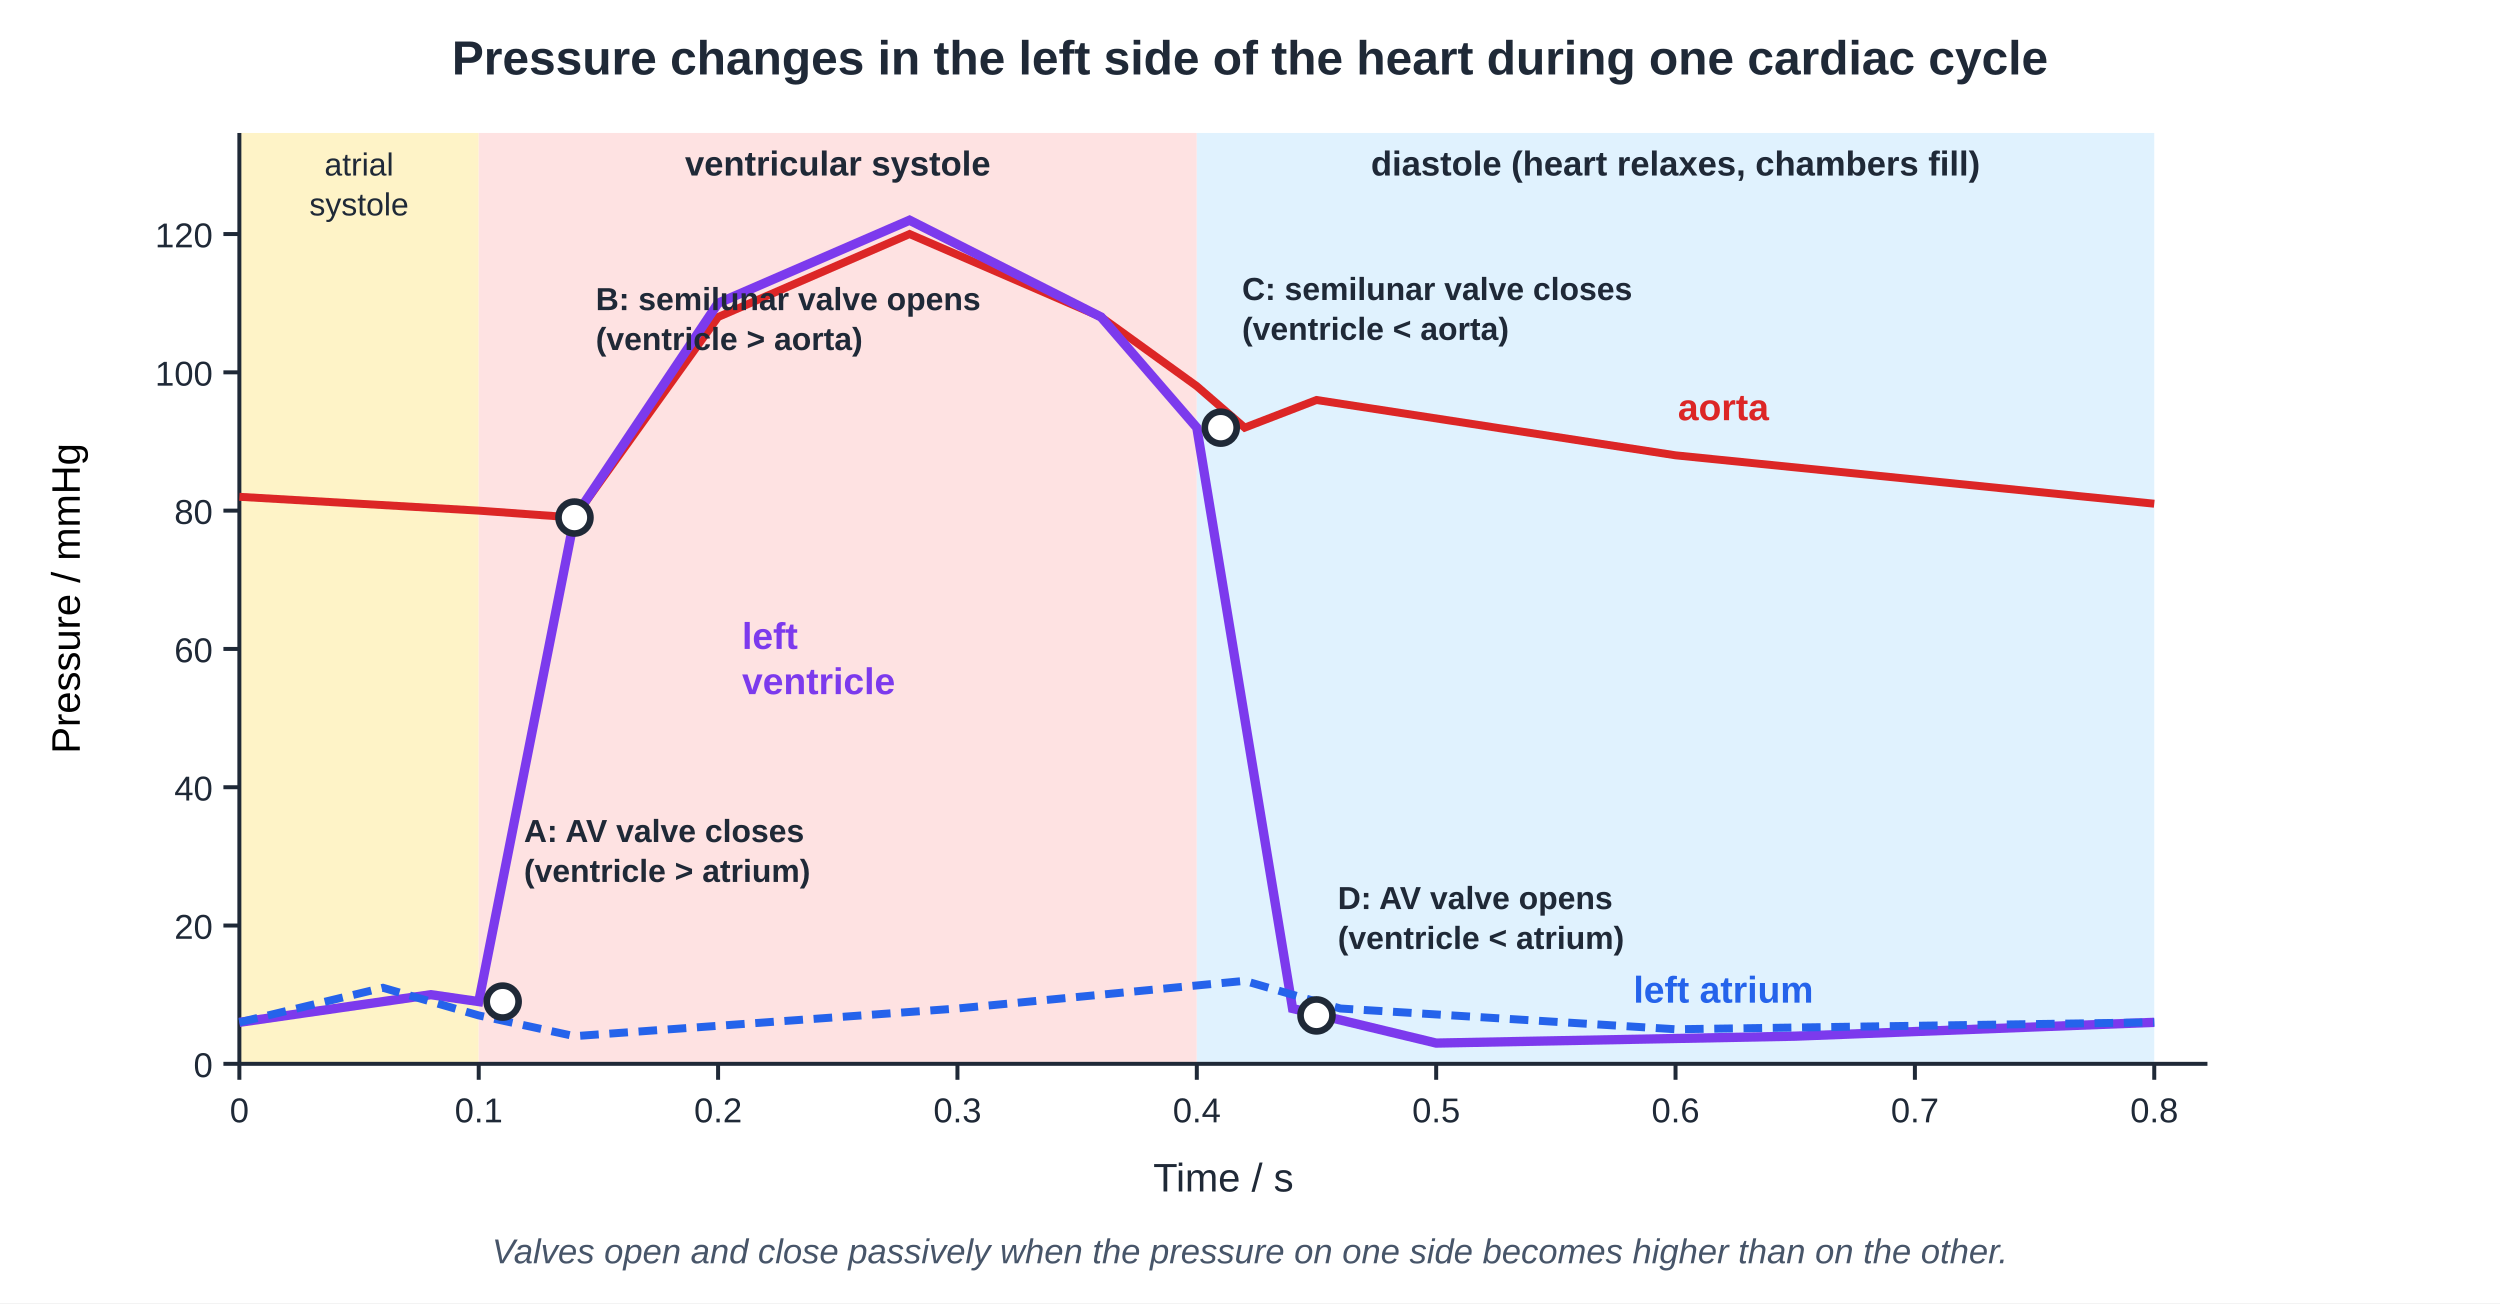
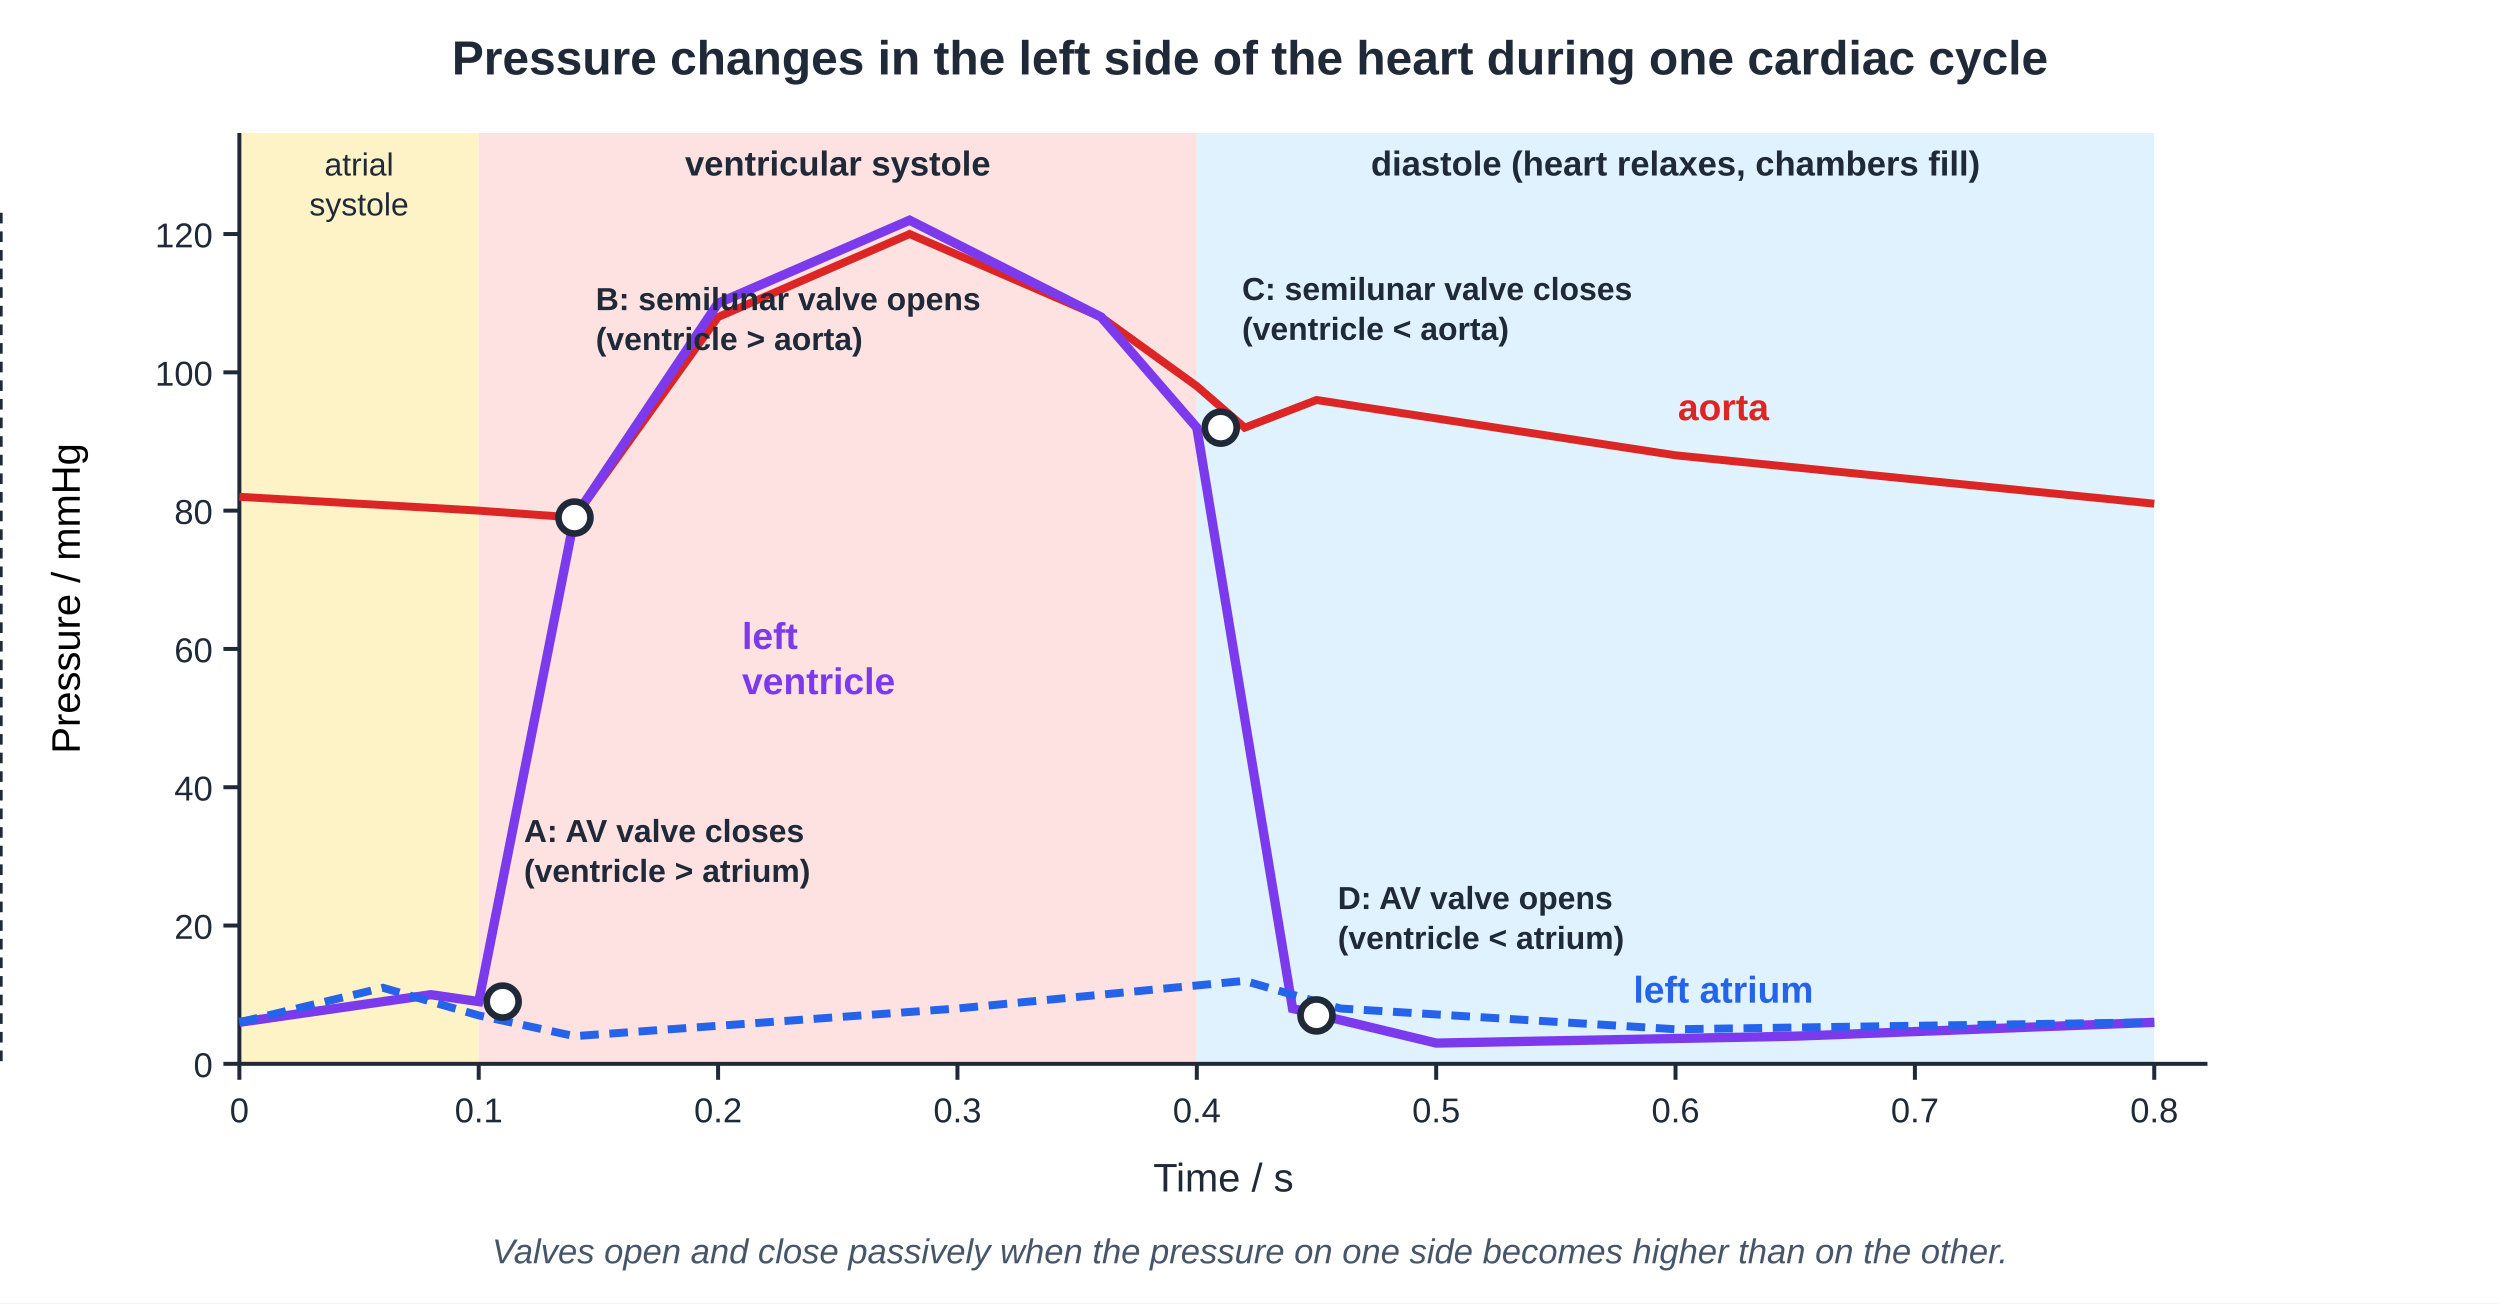
<svg xmlns="http://www.w3.org/2000/svg" viewBox="0 0 940 490" font-family="system-ui,Arial,sans-serif" role="img" aria-label="Graph of pressure against time for the aorta, left ventricle and left atrium during one 0.8 s cardiac cycle, marking when the AV and semilunar valves close and open">
+   <style>@media (prefers-reduced-motion: reduce){.anim{display:none}}</style>
  <rect width="940" height="490" fill="#fff" />
  <defs>
    <marker id="ak" viewBox="0 0 10 10" refX="9" refY="5" markerWidth="7" markerHeight="7" orient="auto-start-reverse">
      <path d="M0,0 L10,5 L0,10 z" fill="#1f2937" />
    </marker>
    <marker id="ar" viewBox="0 0 10 10" refX="9" refY="5" markerWidth="7" markerHeight="7" orient="auto-start-reverse">
      <path d="M0,0 L10,5 L0,10 z" fill="#dc2626" />
    </marker>
    <marker id="ab" viewBox="0 0 10 10" refX="9" refY="5" markerWidth="7" markerHeight="7" orient="auto-start-reverse">
      <path d="M0,0 L10,5 L0,10 z" fill="#2563eb" />
    </marker>
    <marker id="ag" viewBox="0 0 10 10" refX="9" refY="5" markerWidth="7" markerHeight="7" orient="auto-start-reverse">
      <path d="M0,0 L10,5 L0,10 z" fill="#16a34a" />
    </marker>
    <marker id="ap" viewBox="0 0 10 10" refX="9" refY="5" markerWidth="7" markerHeight="7" orient="auto-start-reverse">
      <path d="M0,0 L10,5 L0,10 z" fill="#7c3aed" />
    </marker>
    <marker id="aa" viewBox="0 0 10 10" refX="9" refY="5" markerWidth="7" markerHeight="7" orient="auto-start-reverse">
      <path d="M0,0 L10,5 L0,10 z" fill="#d97706" />
    </marker>
    <marker id="at" viewBox="0 0 10 10" refX="9" refY="5" markerWidth="7" markerHeight="7" orient="auto-start-reverse">
      <path d="M0,0 L10,5 L0,10 z" fill="#0d9488" />
    </marker>
  </defs>
  <text x="470" y="28" font-size="18" text-anchor="middle" fill="#1f2937" font-weight="bold">Pressure changes in the left side of the heart during one cardiac cycle</text>
  <rect x="90" y="50" width="90.0" height="350" fill="#fef3c7" />
  <rect x="180.0" y="50" width="270.0" height="350" fill="#fee2e2" />
  <rect x="450.0" y="50" width="360.0" height="350" fill="#e0f2fe" />
  <text x="135.0" y="66" font-size="12" text-anchor="middle" fill="#1f2937" font-weight="normal">atrial</text>
  <text x="135.0" y="81" font-size="12" text-anchor="middle" fill="#1f2937" font-weight="normal">systole</text>
  <text x="315.0" y="66" font-size="13" text-anchor="middle" fill="#1f2937" font-weight="bold">ventricular systole</text>
  <text x="630.0" y="66" font-size="13" text-anchor="middle" fill="#1f2937" font-weight="bold">diastole (heart relaxes, chambers fill)</text>
  <line x1="90" y1="400" x2="830" y2="400" stroke="#1f2937" stroke-width="1.5" />
  <line x1="90" y1="400" x2="90" y2="50" stroke="#1f2937" stroke-width="1.5" />
  <line x1="84" y1="400.0" x2="90" y2="400.0" stroke="#1f2937" stroke-width="1.5" />
  <text x="80" y="405.0" font-size="13" text-anchor="end" fill="#1f2937" font-weight="normal">0</text>
  <line x1="84" y1="348.0" x2="90" y2="348.0" stroke="#1f2937" stroke-width="1.5" />
  <text x="80" y="353.0" font-size="13" text-anchor="end" fill="#1f2937" font-weight="normal">20</text>
  <line x1="84" y1="296.0" x2="90" y2="296.0" stroke="#1f2937" stroke-width="1.5" />
  <text x="80" y="301.0" font-size="13" text-anchor="end" fill="#1f2937" font-weight="normal">40</text>
  <line x1="84" y1="244.0" x2="90" y2="244.0" stroke="#1f2937" stroke-width="1.5" />
  <text x="80" y="249.0" font-size="13" text-anchor="end" fill="#1f2937" font-weight="normal">60</text>
  <line x1="84" y1="192.0" x2="90" y2="192.0" stroke="#1f2937" stroke-width="1.5" />
  <text x="80" y="197.0" font-size="13" text-anchor="end" fill="#1f2937" font-weight="normal">80</text>
  <line x1="84" y1="140.0" x2="90" y2="140.0" stroke="#1f2937" stroke-width="1.5" />
  <text x="80" y="145.0" font-size="13" text-anchor="end" fill="#1f2937" font-weight="normal">100</text>
  <line x1="84" y1="88.0" x2="90" y2="88.0" stroke="#1f2937" stroke-width="1.5" />
  <text x="80" y="93.0" font-size="13" text-anchor="end" fill="#1f2937" font-weight="normal">120</text>
  <line x1="90" y1="400" x2="90" y2="406" stroke="#1f2937" stroke-width="1.5" />
  <text x="90" y="422" font-size="13" text-anchor="middle" fill="#1f2937" font-weight="normal">0</text>
  <line x1="180.0" y1="400" x2="180.0" y2="406" stroke="#1f2937" stroke-width="1.5" />
  <text x="180.0" y="422" font-size="13" text-anchor="middle" fill="#1f2937" font-weight="normal">0.1</text>
  <line x1="270.0" y1="400" x2="270.0" y2="406" stroke="#1f2937" stroke-width="1.5" />
  <text x="270.0" y="422" font-size="13" text-anchor="middle" fill="#1f2937" font-weight="normal">0.2</text>
  <line x1="360.0" y1="400" x2="360.0" y2="406" stroke="#1f2937" stroke-width="1.5" />
  <text x="360.0" y="422" font-size="13" text-anchor="middle" fill="#1f2937" font-weight="normal">0.3</text>
  <line x1="450.0" y1="400" x2="450.0" y2="406" stroke="#1f2937" stroke-width="1.5" />
  <text x="450.0" y="422" font-size="13" text-anchor="middle" fill="#1f2937" font-weight="normal">0.4</text>
  <line x1="540.0" y1="400" x2="540.0" y2="406" stroke="#1f2937" stroke-width="1.5" />
  <text x="540.0" y="422" font-size="13" text-anchor="middle" fill="#1f2937" font-weight="normal">0.5</text>
  <line x1="630.0" y1="400" x2="630.0" y2="406" stroke="#1f2937" stroke-width="1.5" />
  <text x="630.0" y="422" font-size="13" text-anchor="middle" fill="#1f2937" font-weight="normal">0.6</text>
  <line x1="720.0" y1="400" x2="720.0" y2="406" stroke="#1f2937" stroke-width="1.5" />
  <text x="720.0" y="422" font-size="13" text-anchor="middle" fill="#1f2937" font-weight="normal">0.7</text>
  <line x1="810.0" y1="400" x2="810.0" y2="406" stroke="#1f2937" stroke-width="1.5" />
  <text x="810.0" y="422" font-size="13" text-anchor="middle" fill="#1f2937" font-weight="normal">0.8</text>
  <text x="460" y="448" font-size="15" text-anchor="middle" fill="#1f2937" font-weight="normal">Time / s</text>
  <text x="30" y="225" font-size="15" text-anchor="middle" transform="rotate(-90 30 225)">Pressure / mmHg</text>
  <path d="M 90.0 186.8 L 180.0 192.0 L 216.0 194.6 L 270.0 119.2 L 342.0 88.0 L 414.0 119.2 L 450.0 145.2 L 468.0 160.8 L 495.0 150.4 L 630.0 171.2 L 810.0 189.4" stroke="#dc2626" stroke-width="3" fill="none" />
  <path d="M 90.0 384.4 L 162.0 374.0 L 180.0 376.6 L 216.0 194.6 L 270.0 114.0 L 342.0 82.8 L 414.0 119.2 L 450.0 160.8 L 486.0 379.2 L 540.0 392.2 L 675.0 389.6 L 810.0 384.4" stroke="#7c3aed" stroke-width="3.5" fill="none" />
  <path d="M 90.0 384.4 L 144.0 371.4 L 180.0 381.8 L 216.0 389.6 L 360.0 379.2 L 468.0 368.8 L 504.0 379.2 L 630.0 387.0 L 810.0 384.4" stroke="#2563eb" stroke-width="3" fill="none" stroke-dasharray="7 4" />
  <text x="648.0" y="158.0" font-size="14" text-anchor="middle" fill="#dc2626" font-weight="bold">aorta</text>
  <text x="279.0" y="244.0" font-size="14" text-anchor="start" fill="#7c3aed" font-weight="bold">left</text>
  <text x="279.0" y="261.0" font-size="14" text-anchor="start" fill="#7c3aed" font-weight="bold">ventricle</text>
  <text x="648.0" y="377.0" font-size="14" text-anchor="middle" fill="#2563eb" font-weight="bold">left atrium</text>
  <circle cx="189.0" cy="376.6" r="6" fill="#fff" stroke="#1f2937" stroke-width="2.5" />
  <text x="197.0" y="316.6" font-size="12" text-anchor="start" fill="#1f2937" font-weight="bold">A: AV valve closes</text>
  <text x="197.0" y="331.6" font-size="12" text-anchor="start" fill="#1f2937" font-weight="bold">(ventricle &gt; atrium)</text>
  <circle cx="216.0" cy="194.6" r="6" fill="#fff" stroke="#1f2937" stroke-width="2.5" />
  <text x="224.0" y="116.6" font-size="12" text-anchor="start" fill="#1f2937" font-weight="bold">B: semilunar valve opens</text>
  <text x="224.0" y="131.6" font-size="12" text-anchor="start" fill="#1f2937" font-weight="bold">(ventricle &gt; aorta)</text>
  <circle cx="459.0" cy="160.8" r="6" fill="#fff" stroke="#1f2937" stroke-width="2.5" />
  <text x="467.0" y="112.8" font-size="12" text-anchor="start" fill="#1f2937" font-weight="bold">C: semilunar valve closes</text>
  <text x="467.0" y="127.8" font-size="12" text-anchor="start" fill="#1f2937" font-weight="bold">(ventricle &lt; aorta)</text>
  <circle cx="495.0" cy="381.8" r="6" fill="#fff" stroke="#1f2937" stroke-width="2.5" />
  <text x="503.0" y="341.8" font-size="12" text-anchor="start" fill="#1f2937" font-weight="bold">D: AV valve opens</text>
  <text x="503.0" y="356.8" font-size="12" text-anchor="start" fill="#1f2937" font-weight="bold">(ventricle &lt; atrium)</text>
  <text x="470" y="475" font-size="13" text-anchor="middle" fill="#475569" font-weight="normal" font-style="italic">Valves open and close passively when the pressure on one side becomes higher than on the other.</text>
+   <g class="anim">
+     <line x1="0" y1="80" x2="0" y2="400" stroke="#1f2937" stroke-width="2" stroke-dasharray="4 3">
+       <animateTransform attributeName="transform" type="translate" from="90 0" to="810.0 0" dur="8s" repeatCount="indefinite" />
+     </line>
+   </g>
</svg>
